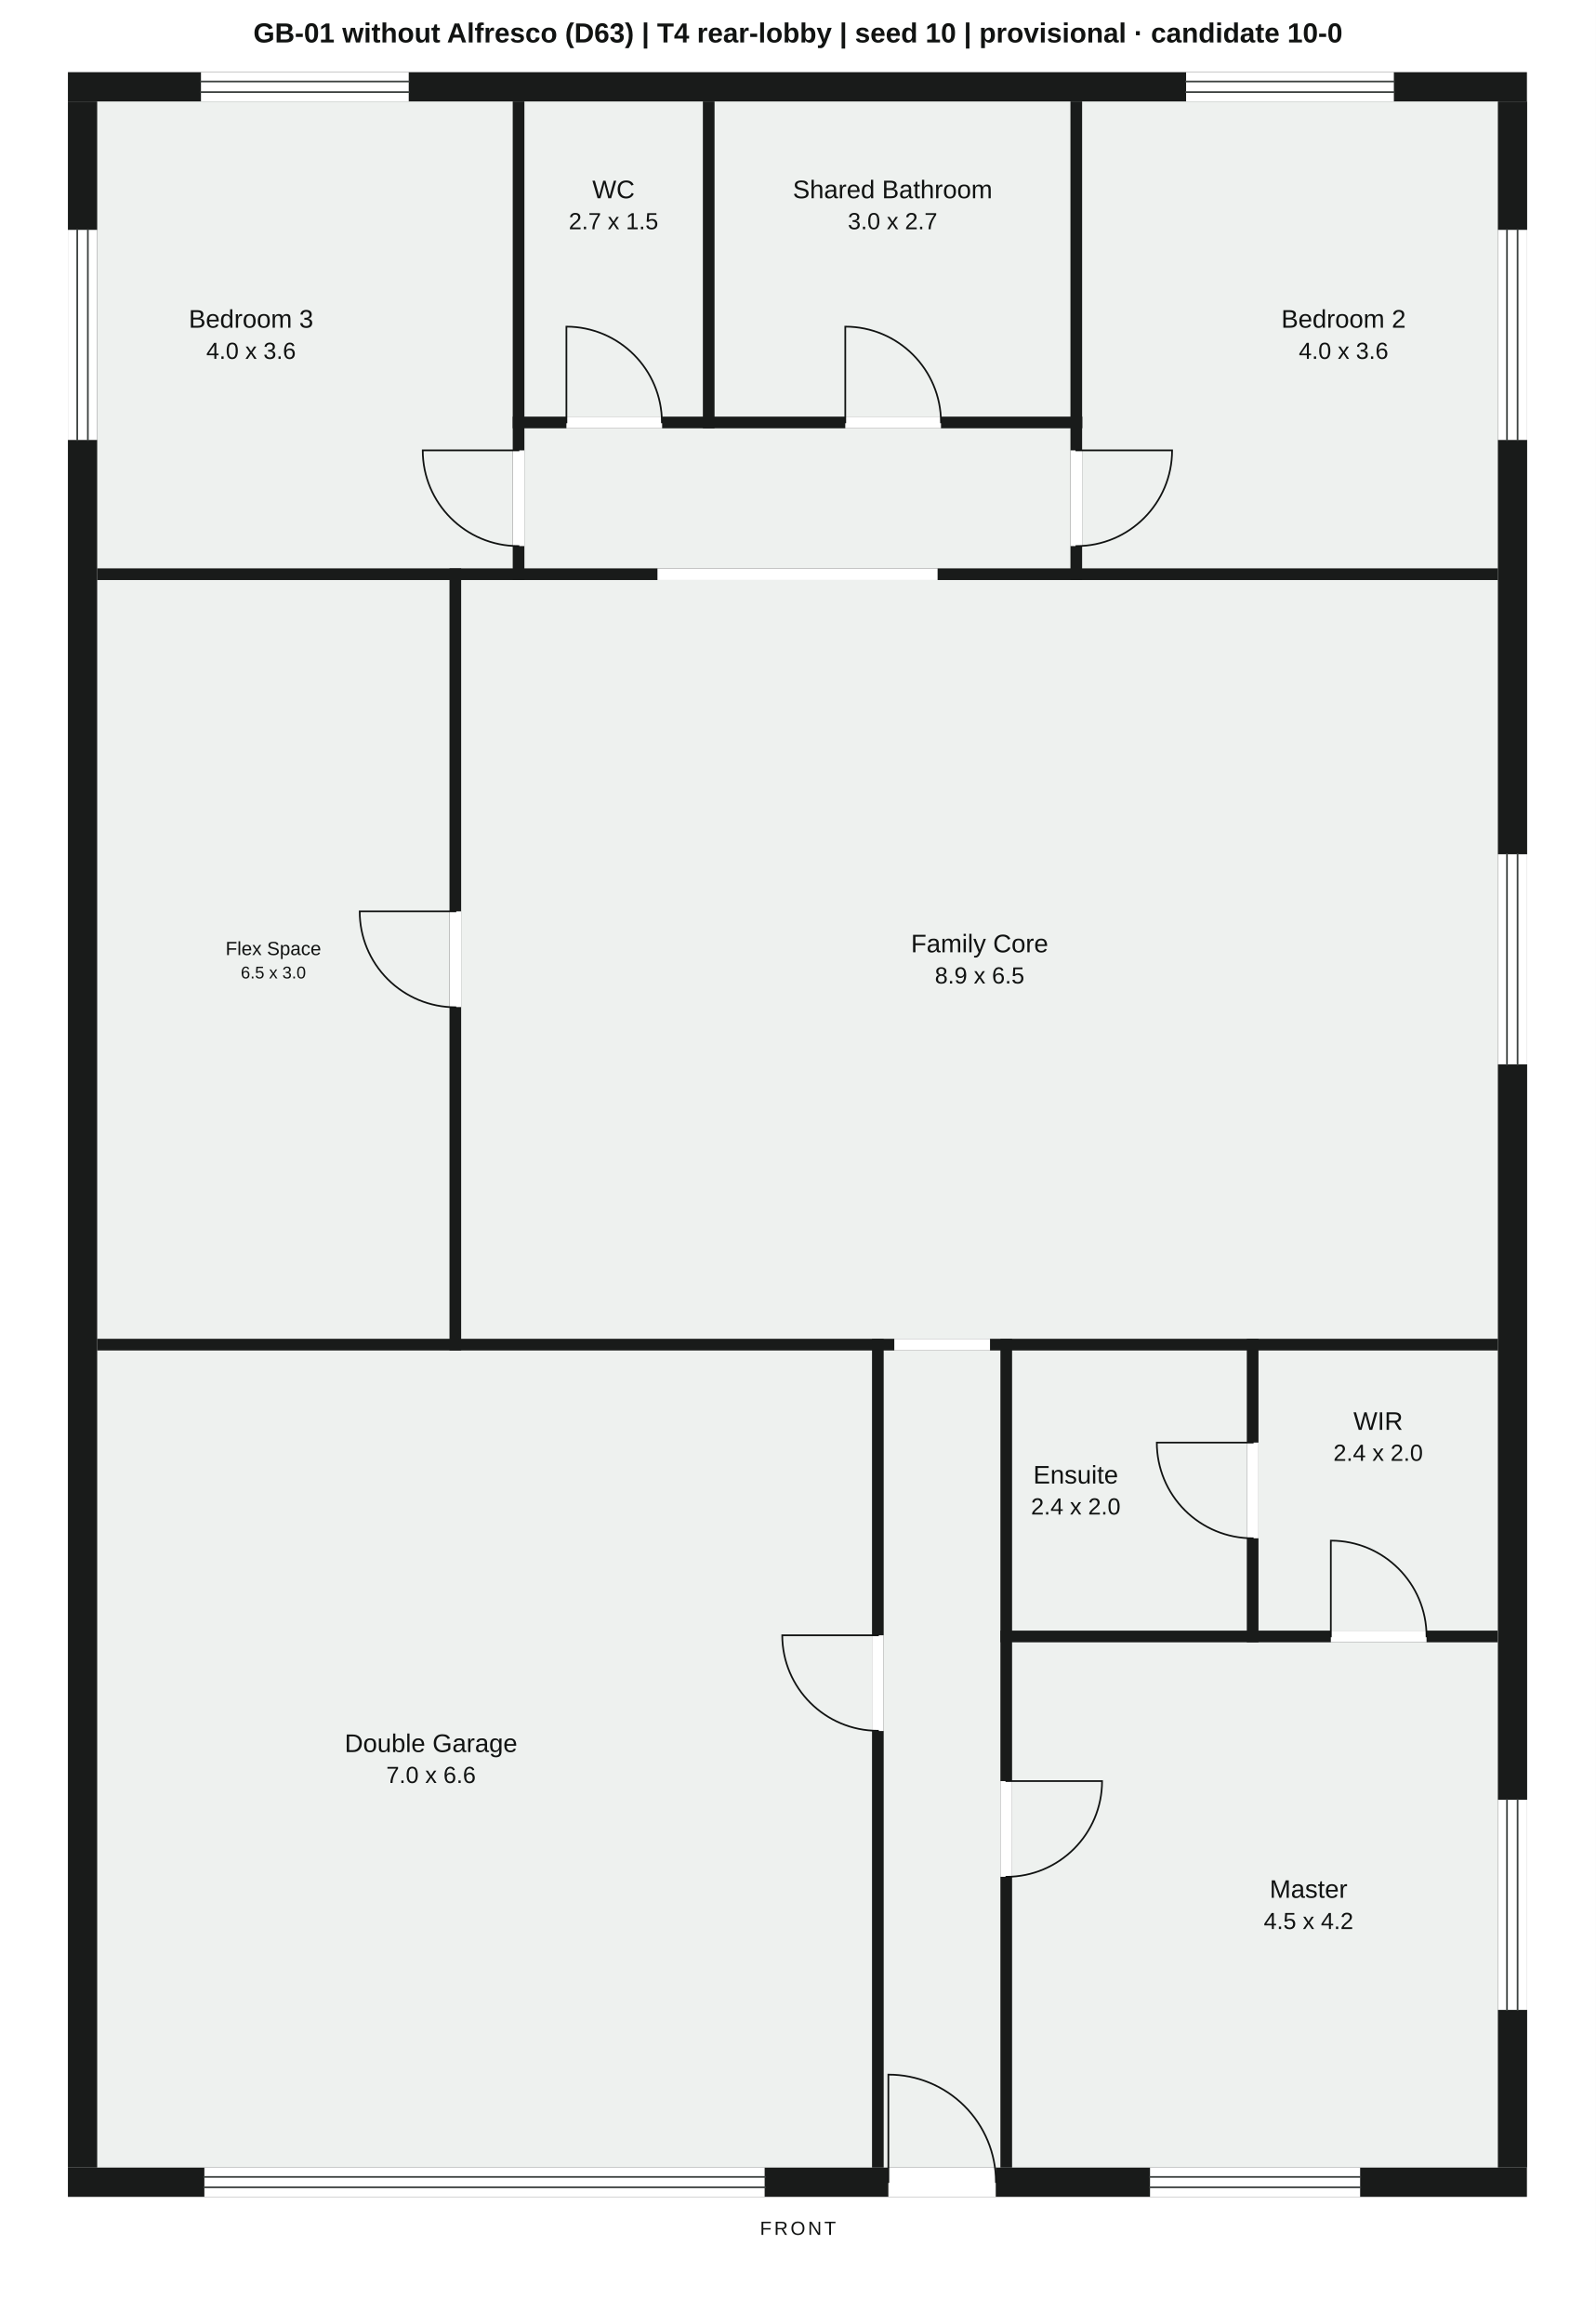
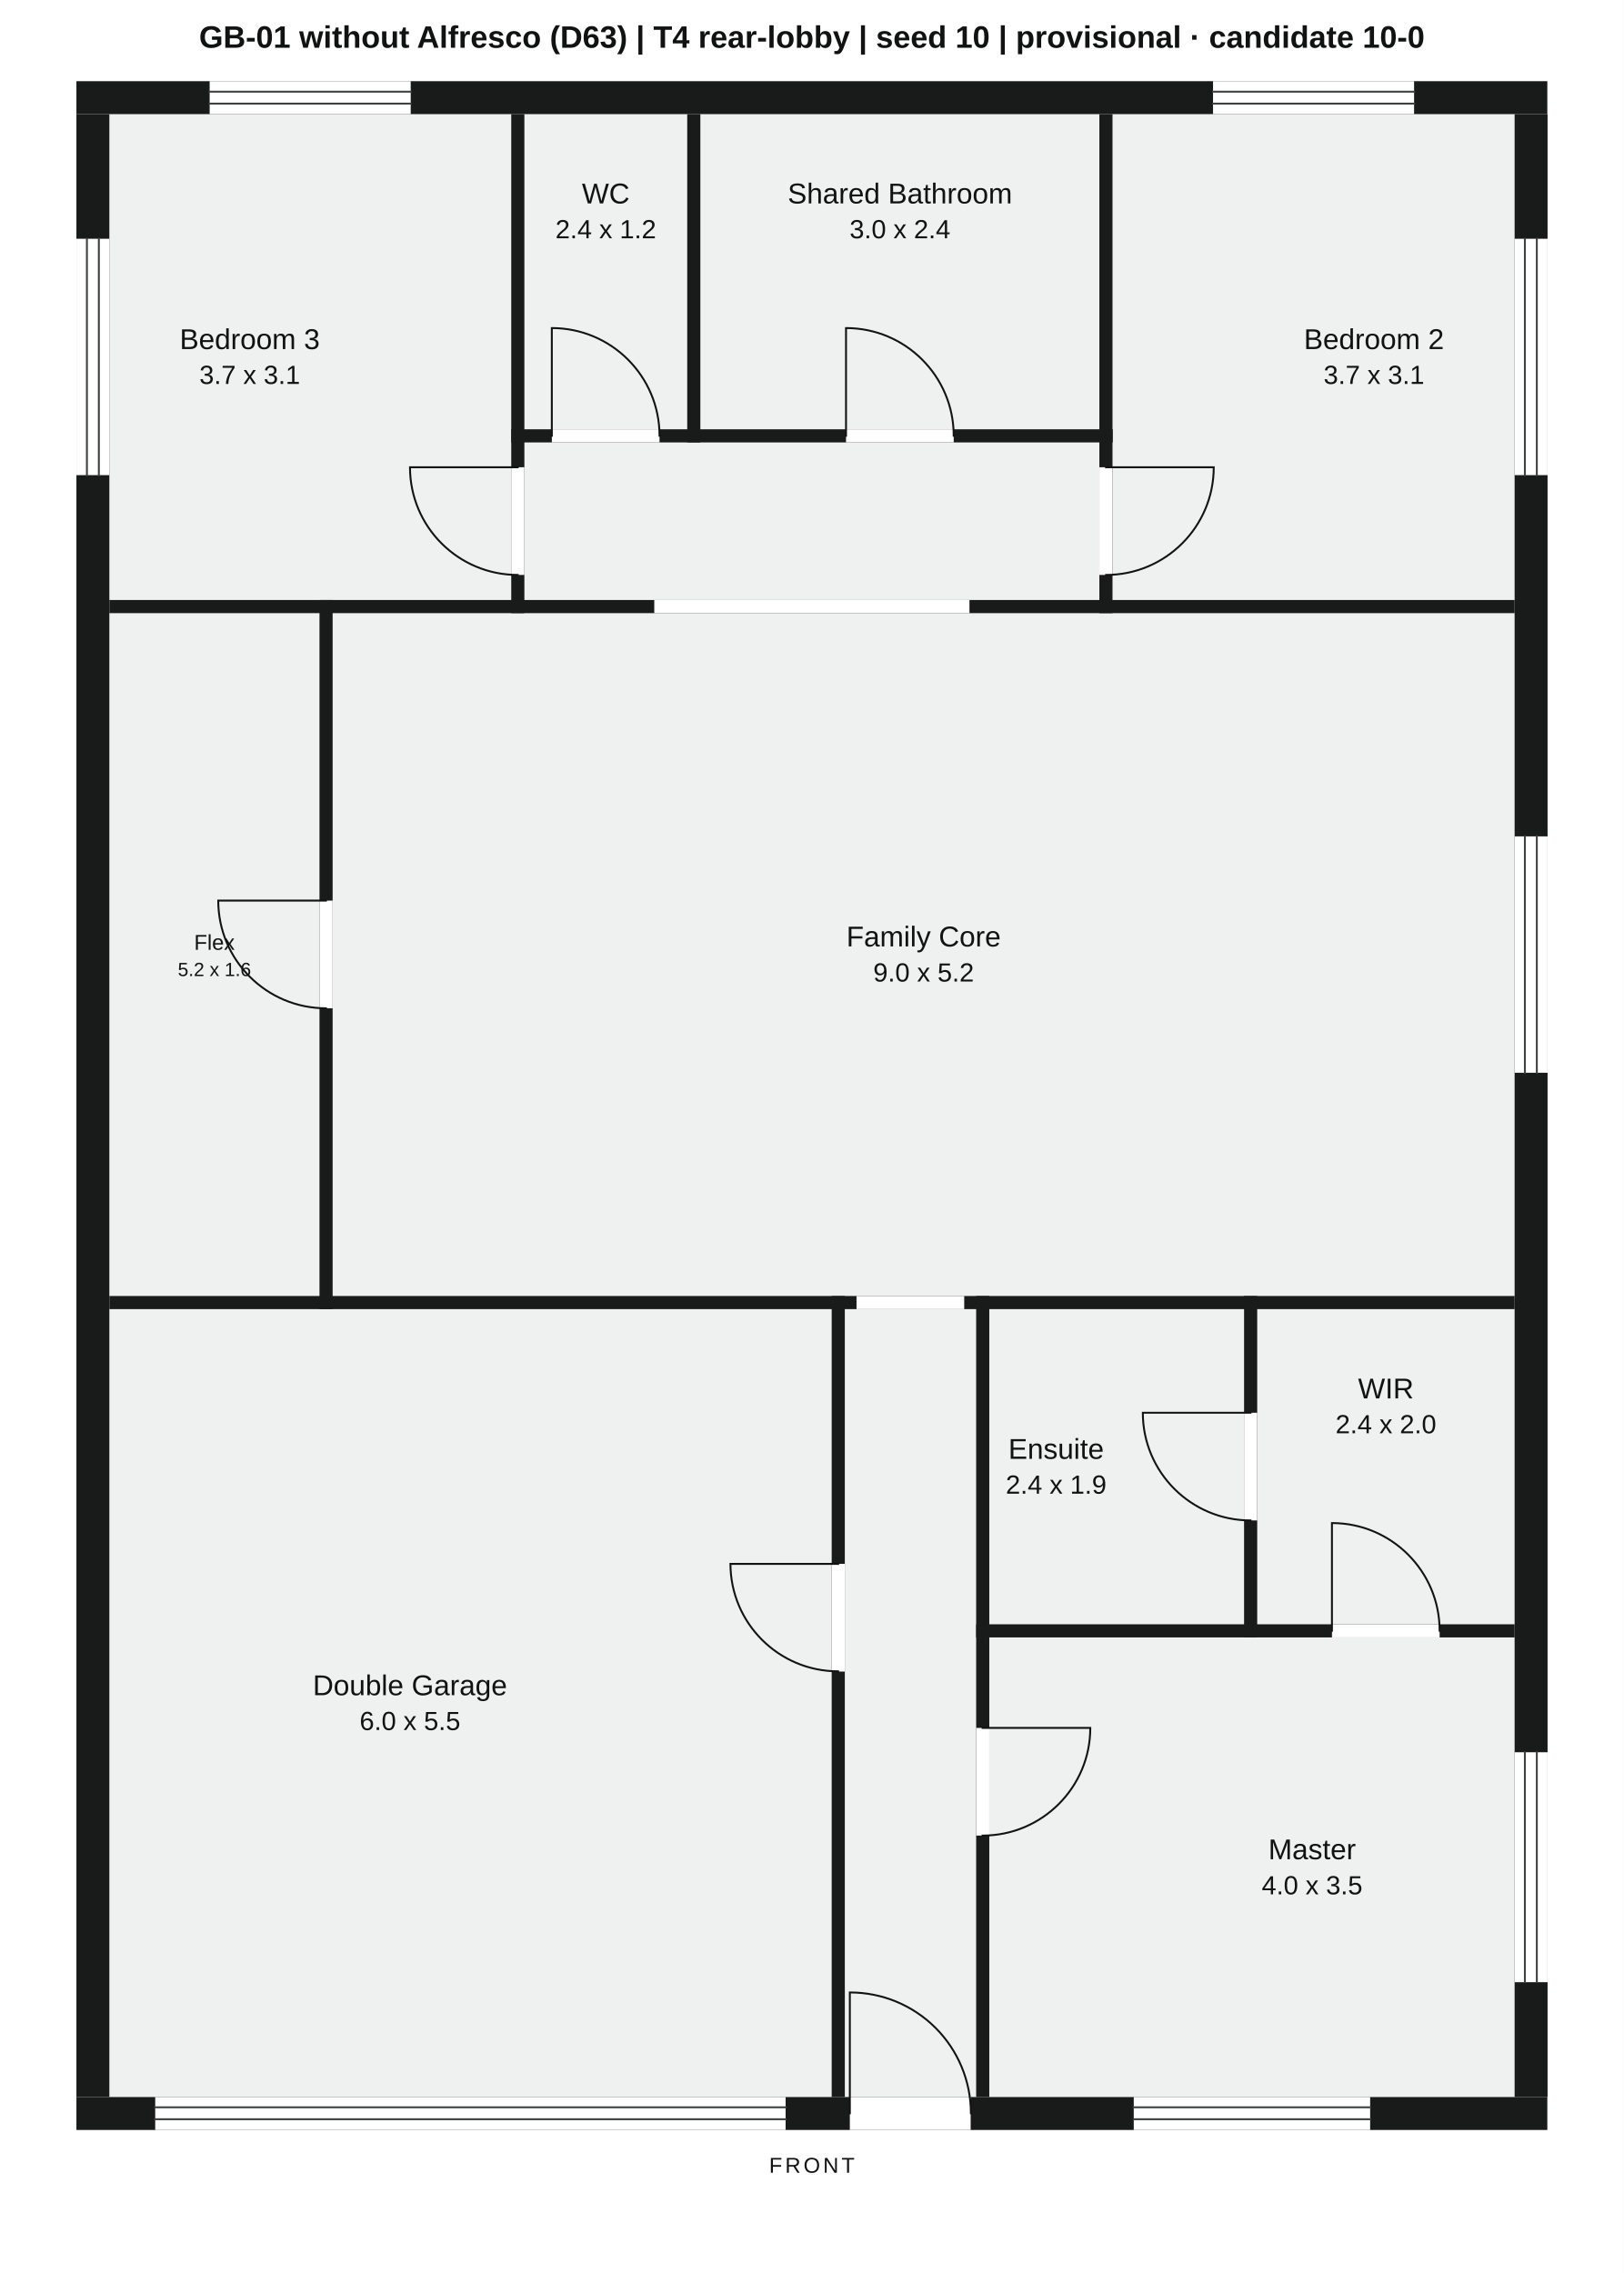
- <svg xmlns="http://www.w3.org/2000/svg" width="752" height="1095" viewBox="0 0 752 1095" role="img" aria-label="GB-01 without Alfresco (D63) | T4 rear-lobby | seed 10 | provisional · candidate 10-0" font-family="Arial, Helvetica, sans-serif" shape-rendering="geometricPrecision">
+ <svg xmlns="http://www.w3.org/2000/svg" width="680" height="952" viewBox="0 0 680 952" role="img" aria-label="GB-01 without Alfresco (D63) | T4 rear-lobby | seed 10 | provisional · candidate 10-0" font-family="Arial, Helvetica, sans-serif" shape-rendering="geometricPrecision">
  <rect width="100%" height="100%" fill="#fff" />
-   <rect x="45.8" y="47.8" width="660.0" height="973.5" fill="#eef1ef" stroke="none" />
-   <rect x="476.9" y="773.8" width="228.8" height="247.5" fill="#eef1ef" stroke="none" />
-   <rect x="593.0" y="636.3" width="112.8" height="132.0" fill="#eef1ef" stroke="none" />
-   <rect x="476.9" y="636.3" width="110.5" height="132.0" fill="#eef1ef" stroke="none" />
-   <rect x="45.8" y="636.3" width="365.2" height="385.0" fill="#eef1ef" stroke="none" />
-   <rect x="217.3" y="273.3" width="488.4" height="357.5" fill="#eef1ef" stroke="none" />
-   <rect x="509.9" y="47.8" width="195.8" height="220.0" fill="#eef1ef" stroke="none" />
-   <rect x="336.7" y="47.8" width="167.8" height="148.5" fill="#eef1ef" stroke="none" />
-   <rect x="247.1" y="47.8" width="84.2" height="148.5" fill="#eef1ef" stroke="none" />
-   <rect x="45.8" y="47.8" width="195.8" height="220.0" fill="#eef1ef" stroke="none" />
-   <rect x="416.4" y="949.8" width="55.0" height="71.5" fill="#eef1ef" stroke="none" />
-   <rect x="416.4" y="636.3" width="55.0" height="313.5" fill="#eef1ef" stroke="none" />
-   <rect x="247.1" y="201.8" width="257.4" height="66.0" fill="#eef1ef" stroke="none" />
-   <rect x="32.0" y="34.0" width="687.5" height="13.8" fill="#191b1a" stroke="none" />
-   <rect x="32.0" y="1021.3" width="687.5" height="13.8" fill="#191b1a" stroke="none" />
-   <rect x="32.0" y="47.8" width="13.8" height="973.5" fill="#191b1a" stroke="none" />
-   <rect x="705.8" y="47.8" width="13.8" height="973.5" fill="#191b1a" stroke="none" />
-   <rect x="471.4" y="630.8" width="5.5" height="390.5" fill="#191b1a" stroke="none" />
-   <rect x="587.5" y="630.8" width="5.5" height="143.0" fill="#191b1a" stroke="none" />
-   <rect x="410.9" y="630.8" width="5.5" height="390.5" fill="#191b1a" stroke="none" />
-   <rect x="211.8" y="267.8" width="5.5" height="368.5" fill="#191b1a" stroke="none" />
-   <rect x="504.4" y="47.8" width="5.5" height="225.5" fill="#191b1a" stroke="none" />
-   <rect x="331.2" y="47.8" width="5.5" height="154.0" fill="#191b1a" stroke="none" />
-   <rect x="241.6" y="47.8" width="5.5" height="225.5" fill="#191b1a" stroke="none" />
-   <rect x="471.4" y="768.3" width="234.3" height="5.5" fill="#191b1a" stroke="none" />
-   <rect x="45.8" y="630.8" width="660.0" height="5.5" fill="#191b1a" stroke="none" />
-   <rect x="45.8" y="267.8" width="660.0" height="5.5" fill="#191b1a" stroke="none" />
-   <rect x="241.6" y="196.3" width="268.4" height="5.5" fill="#191b1a" stroke="none" />
+   <rect x="45.8" y="47.8" width="588.5" height="830.5" fill="#eef1ef" stroke="none" />
+   <rect x="414.3" y="685.8" width="220.0" height="192.5" fill="#eef1ef" stroke="none" />
+   <rect x="526.5" y="548.3" width="107.8" height="132.0" fill="#eef1ef" stroke="none" />
+   <rect x="414.3" y="548.3" width="106.7" height="132.0" fill="#eef1ef" stroke="none" />
+   <rect x="45.8" y="548.3" width="302.5" height="330.0" fill="#eef1ef" stroke="none" />
+   <rect x="139.3" y="256.8" width="495.0" height="286.0" fill="#eef1ef" stroke="none" />
+   <rect x="465.9" y="47.8" width="168.3" height="203.5" fill="#eef1ef" stroke="none" />
+   <rect x="293.3" y="47.8" width="167.2" height="132.0" fill="#eef1ef" stroke="none" />
+   <rect x="219.6" y="47.8" width="68.2" height="132.0" fill="#eef1ef" stroke="none" />
+   <rect x="45.8" y="47.8" width="168.3" height="203.5" fill="#eef1ef" stroke="none" />
+   <rect x="353.8" y="806.8" width="55.0" height="71.5" fill="#eef1ef" stroke="none" />
+   <rect x="353.8" y="548.3" width="55.0" height="258.5" fill="#eef1ef" stroke="none" />
+   <rect x="219.6" y="185.3" width="240.9" height="66.0" fill="#eef1ef" stroke="none" />
+   <rect x="32.0" y="34.0" width="616.0" height="13.8" fill="#191b1a" stroke="none" />
+   <rect x="32.0" y="878.3" width="616.0" height="13.8" fill="#191b1a" stroke="none" />
+   <rect x="32.0" y="47.8" width="13.8" height="830.5" fill="#191b1a" stroke="none" />
+   <rect x="634.3" y="47.8" width="13.8" height="830.5" fill="#191b1a" stroke="none" />
+   <rect x="408.8" y="542.8" width="5.5" height="335.5" fill="#191b1a" stroke="none" />
+   <rect x="521.0" y="542.8" width="5.5" height="143.0" fill="#191b1a" stroke="none" />
+   <rect x="348.3" y="542.8" width="5.5" height="335.5" fill="#191b1a" stroke="none" />
+   <rect x="133.8" y="251.3" width="5.5" height="297.0" fill="#191b1a" stroke="none" />
+   <rect x="460.4" y="47.8" width="5.5" height="209.0" fill="#191b1a" stroke="none" />
+   <rect x="287.8" y="47.8" width="5.5" height="137.5" fill="#191b1a" stroke="none" />
+   <rect x="214.1" y="47.8" width="5.5" height="209.0" fill="#191b1a" stroke="none" />
+   <rect x="408.8" y="680.3" width="225.5" height="5.5" fill="#191b1a" stroke="none" />
+   <rect x="45.8" y="542.8" width="588.5" height="5.5" fill="#191b1a" stroke="none" />
+   <rect x="45.8" y="251.3" width="588.5" height="5.5" fill="#191b1a" stroke="none" />
+   <rect x="214.1" y="179.8" width="251.9" height="5.5" fill="#191b1a" stroke="none" />
  <g class="presentational-window" data-room-id="master">
-     <rect x="541.9" y="1021.3" width="99.0" height="13.8" fill="#fff" stroke="none" />
-     <line x1="541.9" y1="1025.7" x2="640.9" y2="1025.7" stroke="#3d4240" stroke-width="0.8" stroke-linecap="square" />
-     <line x1="541.9" y1="1030.6" x2="640.9" y2="1030.6" stroke="#3d4240" stroke-width="0.8" stroke-linecap="square" />
+     <rect x="474.8" y="878.3" width="99.0" height="13.8" fill="#fff" stroke="none" />
+     <line x1="474.8" y1="882.6" x2="573.8" y2="882.6" stroke="#3d4240" stroke-width="0.8" stroke-linecap="square" />
+     <line x1="474.8" y1="887.6" x2="573.8" y2="887.6" stroke="#3d4240" stroke-width="0.8" stroke-linecap="square" />
  </g>
  <g class="presentational-window" data-room-id="master">
-     <rect x="705.8" y="848.0" width="13.8" height="99.0" fill="#fff" stroke="none" />
-     <line x1="710.1" y1="848.0" x2="710.1" y2="947.0" stroke="#3d4240" stroke-width="0.8" stroke-linecap="square" />
-     <line x1="715.1" y1="848.0" x2="715.1" y2="947.0" stroke="#3d4240" stroke-width="0.8" stroke-linecap="square" />
+     <rect x="634.3" y="733.9" width="13.8" height="96.3" fill="#fff" stroke="none" />
+     <line x1="638.6" y1="733.9" x2="638.6" y2="830.1" stroke="#3d4240" stroke-width="0.8" stroke-linecap="square" />
+     <line x1="643.6" y1="733.9" x2="643.6" y2="830.1" stroke="#3d4240" stroke-width="0.8" stroke-linecap="square" />
  </g>
  <g class="presentational-window" data-room-id="core">
-     <rect x="705.8" y="402.5" width="13.8" height="99.0" fill="#fff" stroke="none" />
-     <line x1="710.1" y1="402.5" x2="710.1" y2="501.5" stroke="#3d4240" stroke-width="0.8" stroke-linecap="square" />
-     <line x1="715.1" y1="402.5" x2="715.1" y2="501.5" stroke="#3d4240" stroke-width="0.8" stroke-linecap="square" />
+     <rect x="634.3" y="350.3" width="13.8" height="99.0" fill="#fff" stroke="none" />
+     <line x1="638.6" y1="350.3" x2="638.6" y2="449.3" stroke="#3d4240" stroke-width="0.8" stroke-linecap="square" />
+     <line x1="643.6" y1="350.3" x2="643.6" y2="449.3" stroke="#3d4240" stroke-width="0.8" stroke-linecap="square" />
  </g>
  <g class="presentational-window" data-room-id="bed2">
-     <rect x="558.9" y="34.0" width="97.9" height="13.8" fill="#fff" stroke="none" />
-     <line x1="558.9" y1="38.4" x2="656.8" y2="38.4" stroke="#3d4240" stroke-width="0.8" stroke-linecap="square" />
-     <line x1="558.9" y1="43.4" x2="656.8" y2="43.4" stroke="#3d4240" stroke-width="0.8" stroke-linecap="square" />
+     <rect x="508.0" y="34.0" width="84.2" height="13.8" fill="#fff" stroke="none" />
+     <line x1="508.0" y1="38.4" x2="592.2" y2="38.4" stroke="#3d4240" stroke-width="0.8" stroke-linecap="square" />
+     <line x1="508.0" y1="43.4" x2="592.2" y2="43.4" stroke="#3d4240" stroke-width="0.8" stroke-linecap="square" />
  </g>
  <g class="presentational-window" data-room-id="bed2">
-     <rect x="705.8" y="108.3" width="13.8" height="99.0" fill="#fff" stroke="none" />
-     <line x1="710.1" y1="108.3" x2="710.1" y2="207.3" stroke="#3d4240" stroke-width="0.8" stroke-linecap="square" />
-     <line x1="715.1" y1="108.3" x2="715.1" y2="207.3" stroke="#3d4240" stroke-width="0.8" stroke-linecap="square" />
+     <rect x="634.3" y="100.0" width="13.8" height="99.0" fill="#fff" stroke="none" />
+     <line x1="638.6" y1="100.0" x2="638.6" y2="199.0" stroke="#3d4240" stroke-width="0.8" stroke-linecap="square" />
+     <line x1="643.6" y1="100.0" x2="643.6" y2="199.0" stroke="#3d4240" stroke-width="0.8" stroke-linecap="square" />
  </g>
  <g class="presentational-window" data-room-id="bed3">
-     <rect x="94.7" y="34.0" width="97.9" height="13.8" fill="#fff" stroke="none" />
-     <line x1="94.7" y1="38.4" x2="192.6" y2="38.4" stroke="#3d4240" stroke-width="0.8" stroke-linecap="square" />
-     <line x1="94.7" y1="43.4" x2="192.6" y2="43.4" stroke="#3d4240" stroke-width="0.8" stroke-linecap="square" />
+     <rect x="87.8" y="34.0" width="84.2" height="13.8" fill="#fff" stroke="none" />
+     <line x1="87.8" y1="38.4" x2="172.0" y2="38.4" stroke="#3d4240" stroke-width="0.8" stroke-linecap="square" />
+     <line x1="87.8" y1="43.4" x2="172.0" y2="43.4" stroke="#3d4240" stroke-width="0.8" stroke-linecap="square" />
  </g>
  <g class="presentational-window" data-room-id="bed3">
-     <rect x="32.0" y="108.3" width="13.8" height="99.0" fill="#fff" stroke="none" />
-     <line x1="36.4" y1="108.3" x2="36.4" y2="207.3" stroke="#3d4240" stroke-width="0.8" stroke-linecap="square" />
-     <line x1="41.4" y1="108.3" x2="41.4" y2="207.3" stroke="#3d4240" stroke-width="0.8" stroke-linecap="square" />
+     <rect x="32.0" y="100.0" width="13.8" height="99.0" fill="#fff" stroke="none" />
+     <line x1="36.4" y1="100.0" x2="36.4" y2="199.0" stroke="#3d4240" stroke-width="0.8" stroke-linecap="square" />
+     <line x1="41.4" y1="100.0" x2="41.4" y2="199.0" stroke="#3d4240" stroke-width="0.8" stroke-linecap="square" />
  </g>
  <g data-door-id="D-master" data-door-style="swing">
-     <rect x="471.4" y="839.2" width="5.5" height="45.1" fill="#fff" stroke="none" />
-     <path d="M474.2 839.2 L519.3 839.2 M474.2 884.3 A45.1 45.1 0 0 0 519.3 839.2" fill="none" stroke="#111312" stroke-width="0.8" stroke-linecap="square" />
+     <rect x="408.8" y="723.7" width="5.5" height="45.1" fill="#fff" stroke="none" />
+     <path d="M411.5 723.7 L456.6 723.7 M411.5 768.8 A45.1 45.1 0 0 0 456.6 723.7" fill="none" stroke="#111312" stroke-width="0.8" stroke-linecap="square" />
  </g>
  <g data-door-id="D-wir" data-door-style="swing">
-     <rect x="627.1" y="768.3" width="45.1" height="5.5" fill="#fff" stroke="none" />
-     <path d="M627.1 771.0 L627.1 725.9 M672.2 771.0 A45.1 45.1 0 0 0 627.1 725.9" fill="none" stroke="#111312" stroke-width="0.8" stroke-linecap="square" />
+     <rect x="557.8" y="680.3" width="45.1" height="5.5" fill="#fff" stroke="none" />
+     <path d="M557.8 683.0 L557.8 637.9 M602.9 683.0 A45.1 45.1 0 0 0 557.8 637.9" fill="none" stroke="#111312" stroke-width="0.8" stroke-linecap="square" />
  </g>
  <g data-door-id="D-ensuite" data-door-style="swing">
-     <rect x="587.5" y="679.7" width="5.5" height="45.1" fill="#fff" stroke="none" />
-     <path d="M590.3 679.7 L545.1 679.7 M590.3 724.8 A45.1 45.1 0 0 1 545.1 679.7" fill="none" stroke="#111312" stroke-width="0.8" stroke-linecap="square" />
+     <rect x="521.0" y="591.7" width="5.5" height="45.1" fill="#fff" stroke="none" />
+     <path d="M523.7 591.7 L478.6 591.7 M523.7 636.8 A45.1 45.1 0 0 1 478.6 591.7" fill="none" stroke="#111312" stroke-width="0.8" stroke-linecap="square" />
  </g>
  <g data-door-id="D-garage" data-door-style="swing">
-     <rect x="410.9" y="770.5" width="5.5" height="45.1" fill="#fff" stroke="none" />
-     <path d="M413.7 770.5 L368.6 770.5 M413.7 815.5 A45.1 45.1 0 0 1 368.6 770.5" fill="none" stroke="#111312" stroke-width="0.8" stroke-linecap="square" />
+     <rect x="348.3" y="655.0" width="5.5" height="45.1" fill="#fff" stroke="none" />
+     <path d="M351.0 655.0 L305.9 655.0 M351.0 700.0 A45.1 45.1 0 0 1 305.9 655.0" fill="none" stroke="#111312" stroke-width="0.8" stroke-linecap="square" />
  </g>
  <g data-door-id="D-bed2" data-door-style="swing">
-     <rect x="504.4" y="212.2" width="5.5" height="45.1" fill="#fff" stroke="none" />
-     <path d="M507.2 212.2 L552.3 212.2 M507.2 257.3 A45.1 45.1 0 0 0 552.3 212.2" fill="none" stroke="#111312" stroke-width="0.8" stroke-linecap="square" />
+     <rect x="460.4" y="195.7" width="5.5" height="45.1" fill="#fff" stroke="none" />
+     <path d="M463.2 195.7 L508.3 195.7 M463.2 240.8 A45.1 45.1 0 0 0 508.3 195.7" fill="none" stroke="#111312" stroke-width="0.8" stroke-linecap="square" />
  </g>
  <g data-door-id="D-bath" data-door-style="swing">
-     <rect x="398.3" y="196.3" width="45.1" height="5.5" fill="#fff" stroke="none" />
-     <path d="M398.3 199.0 L398.3 153.9 M443.4 199.0 A45.1 45.1 0 0 0 398.3 153.9" fill="none" stroke="#111312" stroke-width="0.8" stroke-linecap="square" />
+     <rect x="354.3" y="179.8" width="45.1" height="5.5" fill="#fff" stroke="none" />
+     <path d="M354.3 182.5 L354.3 137.4 M399.4 182.5 A45.1 45.1 0 0 0 354.3 137.4" fill="none" stroke="#111312" stroke-width="0.8" stroke-linecap="square" />
  </g>
  <g data-door-id="D-wc" data-door-style="swing">
-     <rect x="266.9" y="196.3" width="45.1" height="5.5" fill="#fff" stroke="none" />
-     <path d="M266.9 199.0 L266.9 153.9 M311.9 199.0 A45.1 45.1 0 0 0 266.9 153.9" fill="none" stroke="#111312" stroke-width="0.8" stroke-linecap="square" />
+     <rect x="231.1" y="179.8" width="45.1" height="5.5" fill="#fff" stroke="none" />
+     <path d="M231.1 182.5 L231.1 137.4 M276.2 182.5 A45.1 45.1 0 0 0 231.1 137.4" fill="none" stroke="#111312" stroke-width="0.8" stroke-linecap="square" />
  </g>
  <g data-door-id="D-bed3" data-door-style="swing">
-     <rect x="241.6" y="212.2" width="5.5" height="45.1" fill="#fff" stroke="none" />
-     <path d="M244.3 212.2 L199.2 212.2 M244.3 257.3 A45.1 45.1 0 0 1 199.2 212.2" fill="none" stroke="#111312" stroke-width="0.8" stroke-linecap="square" />
+     <rect x="214.1" y="195.7" width="5.5" height="45.1" fill="#fff" stroke="none" />
+     <path d="M216.8 195.7 L171.7 195.7 M216.8 240.8 A45.1 45.1 0 0 1 171.7 195.7" fill="none" stroke="#111312" stroke-width="0.8" stroke-linecap="square" />
  </g>
  <g data-door-id="D-flex-side" data-door-style="swing">
-     <rect x="211.8" y="429.4" width="5.5" height="45.1" fill="#fff" stroke="none" />
-     <path d="M214.6 429.4 L169.5 429.4 M214.6 474.6 A45.1 45.1 0 0 1 169.5 429.4" fill="none" stroke="#111312" stroke-width="0.8" stroke-linecap="square" />
+     <rect x="133.8" y="377.2" width="5.5" height="45.1" fill="#fff" stroke="none" />
+     <path d="M136.5 377.2 L91.4 377.2 M136.5 422.3 A45.1 45.1 0 0 1 91.4 377.2" fill="none" stroke="#111312" stroke-width="0.8" stroke-linecap="square" />
  </g>
  <g data-door-id="C-H-stem-core" data-door-style="cased">
-     <rect x="421.4" y="630.8" width="45.1" height="5.5" fill="#fff" stroke="none" />
+     <rect x="358.7" y="542.8" width="45.1" height="5.5" fill="#fff" stroke="none" />
  </g>
  <g data-door-id="C-H-rear-core" data-door-style="cased">
-     <rect x="309.8" y="267.8" width="132.0" height="5.5" fill="#fff" stroke="none" />
+     <rect x="274.0" y="251.3" width="132.0" height="5.5" fill="#fff" stroke="none" />
  </g>
  <g data-door-id="D-front" data-door-style="swing">
-     <rect x="418.6" y="1021.3" width="50.6" height="13.8" fill="#fff" stroke="none" />
-     <path d="M418.6 1028.1 L418.6 977.5 M469.3 1028.1 A50.6 50.6 0 0 0 418.6 977.5" fill="none" stroke="#111312" stroke-width="0.8" stroke-linecap="square" />
+     <rect x="355.9" y="878.3" width="50.6" height="13.8" fill="#fff" stroke="none" />
+     <path d="M355.9 885.1 L355.9 834.5 M406.6 885.1 A50.6 50.6 0 0 0 355.9 834.5" fill="none" stroke="#111312" stroke-width="0.8" stroke-linecap="square" />
  </g>
  <g data-door-id="D-vehicle" data-door-style="vehicle">
-     <rect x="96.3" y="1021.3" width="264.0" height="13.8" fill="#fff" stroke="none" />
-     <line x1="96.3" y1="1025.7" x2="360.4" y2="1025.7" stroke="#3d4240" stroke-width="0.8" stroke-linecap="square" />
-     <line x1="96.3" y1="1030.6" x2="360.4" y2="1030.6" stroke="#3d4240" stroke-width="0.8" stroke-linecap="square" />
+     <rect x="65.0" y="878.3" width="264.0" height="13.8" fill="#fff" stroke="none" />
+     <line x1="65.0" y1="882.6" x2="329.0" y2="882.6" stroke="#3d4240" stroke-width="0.8" stroke-linecap="square" />
+     <line x1="65.0" y1="887.6" x2="329.0" y2="887.6" stroke="#3d4240" stroke-width="0.8" stroke-linecap="square" />
  </g>
  <g class="room-label" data-room-id="master">
-     <text x="616.6" y="894.2" font-size="12.0" font-weight="500" text-anchor="middle" fill="#111312">Master</text>
-     <text x="616.6" y="908.9" font-size="11.0" text-anchor="middle" fill="#111312">4.5 x 4.2</text>
+     <text x="549.5" y="778.7" font-size="12.0" font-weight="500" text-anchor="middle" fill="#111312">Master</text>
+     <text x="549.5" y="793.4" font-size="11.0" text-anchor="middle" fill="#111312">4.0 x 3.5</text>
  </g>
  <g class="room-label" data-room-id="wir">
-     <text x="649.4" y="673.7" font-size="12.0" font-weight="500" text-anchor="middle" fill="#111312">WIR</text>
-     <text x="649.4" y="688.3" font-size="11.0" text-anchor="middle" fill="#111312">2.4 x 2.0</text>
+     <text x="580.4" y="585.7" font-size="12.0" font-weight="500" text-anchor="middle" fill="#111312">WIR</text>
+     <text x="580.4" y="600.3" font-size="11.0" text-anchor="middle" fill="#111312">2.4 x 2.0</text>
  </g>
  <g class="room-label" data-room-id="ensuite">
-     <text x="506.9" y="699.0" font-size="12.0" font-weight="500" text-anchor="middle" fill="#111312">Ensuite</text>
-     <text x="506.9" y="713.6" font-size="11.0" text-anchor="middle" fill="#111312">2.4 x 2.0</text>
+     <text x="442.3" y="611.0" font-size="12.0" font-weight="500" text-anchor="middle" fill="#111312">Ensuite</text>
+     <text x="442.3" y="625.6" font-size="11.0" text-anchor="middle" fill="#111312">2.4 x 1.9</text>
  </g>
  <g class="room-label" data-room-id="garage">
-     <text x="203.1" y="825.5" font-size="12.0" font-weight="500" text-anchor="middle" fill="#111312">Double Garage</text>
-     <text x="203.1" y="840.1" font-size="11.0" text-anchor="middle" fill="#111312">7.0 x 6.6</text>
+     <text x="171.7" y="710.0" font-size="12.0" font-weight="500" text-anchor="middle" fill="#111312">Double Garage</text>
+     <text x="171.7" y="724.6" font-size="11.0" text-anchor="middle" fill="#111312">6.0 x 5.5</text>
  </g>
  <g class="room-label" data-room-id="core">
-     <text x="461.6" y="448.7" font-size="12.0" font-weight="500" text-anchor="middle" fill="#111312">Family Core</text>
-     <text x="461.6" y="463.4" font-size="11.0" text-anchor="middle" fill="#111312">8.9 x 6.5</text>
+     <text x="386.8" y="396.4" font-size="12.0" font-weight="500" text-anchor="middle" fill="#111312">Family Core</text>
+     <text x="386.8" y="411.1" font-size="11.0" text-anchor="middle" fill="#111312">9.0 x 5.2</text>
  </g>
  <g class="room-label" data-room-id="bed2">
-     <text x="633.1" y="154.4" font-size="12.0" font-weight="500" text-anchor="middle" fill="#111312">Bedroom 2</text>
-     <text x="633.1" y="169.1" font-size="11.0" text-anchor="middle" fill="#111312">4.0 x 3.6</text>
+     <text x="575.4" y="146.2" font-size="12.0" font-weight="500" text-anchor="middle" fill="#111312">Bedroom 2</text>
+     <text x="575.4" y="160.8" font-size="11.0" text-anchor="middle" fill="#111312">3.7 x 3.1</text>
  </g>
  <g class="room-label" data-room-id="bath">
-     <text x="420.6" y="93.4" font-size="12.0" font-weight="500" text-anchor="middle" fill="#111312">Shared Bathroom</text>
-     <text x="420.6" y="108.0" font-size="11.0" text-anchor="middle" fill="#111312">3.0 x 2.7</text>
+     <text x="376.9" y="85.2" font-size="12.0" font-weight="500" text-anchor="middle" fill="#111312">Shared Bathroom</text>
+     <text x="376.9" y="99.8" font-size="11.0" text-anchor="middle" fill="#111312">3.0 x 2.4</text>
  </g>
  <g class="room-label" data-room-id="wc">
-     <text x="289.1" y="93.4" font-size="12.0" font-weight="500" text-anchor="middle" fill="#111312">WC</text>
-     <text x="289.1" y="108.0" font-size="11.0" text-anchor="middle" fill="#111312">2.7 x 1.5</text>
+     <text x="253.7" y="85.2" font-size="12.0" font-weight="500" text-anchor="middle" fill="#111312">WC</text>
+     <text x="253.7" y="99.8" font-size="11.0" text-anchor="middle" fill="#111312">2.4 x 1.2</text>
  </g>
  <g class="room-label" data-room-id="bed3">
-     <text x="118.3" y="154.4" font-size="12.0" font-weight="500" text-anchor="middle" fill="#111312">Bedroom 3</text>
-     <text x="118.3" y="169.1" font-size="11.0" text-anchor="middle" fill="#111312">4.0 x 3.6</text>
+     <text x="104.6" y="146.2" font-size="12.0" font-weight="500" text-anchor="middle" fill="#111312">Bedroom 3</text>
+     <text x="104.6" y="160.8" font-size="11.0" text-anchor="middle" fill="#111312">3.7 x 3.1</text>
  </g>
  <g class="flex-label" data-flex-id="flex-side">
-     <text x="128.8" y="450.0" font-size="9" font-weight="500" text-anchor="middle" fill="#111312">Flex Space</text>
-     <text x="128.8" y="461.0" font-size="8" text-anchor="middle" fill="#111312">6.5 x 3.0</text>
+     <text x="89.8" y="397.8" font-size="9" font-weight="500" text-anchor="middle" fill="#111312">Flex</text>
+     <text x="89.8" y="408.8" font-size="8" text-anchor="middle" fill="#111312">5.2 x 1.6</text>
  </g>
-   <text x="376.0" y="20" font-size="13" font-weight="600" text-anchor="middle" fill="#111312">GB-01 without Alfresco (D63) | T4 rear-lobby | seed 10 | provisional · candidate 10-0</text>
-   <text x="376.0" y="1053.0" font-size="9" letter-spacing="1.2" text-anchor="middle" fill="#111312">FRONT</text>
+   <text x="340.0" y="20" font-size="13" font-weight="600" text-anchor="middle" fill="#111312">GB-01 without Alfresco (D63) | T4 rear-lobby | seed 10 | provisional · candidate 10-0</text>
+   <text x="340.0" y="910.0" font-size="9" letter-spacing="1.2" text-anchor="middle" fill="#111312">FRONT</text>
</svg>
